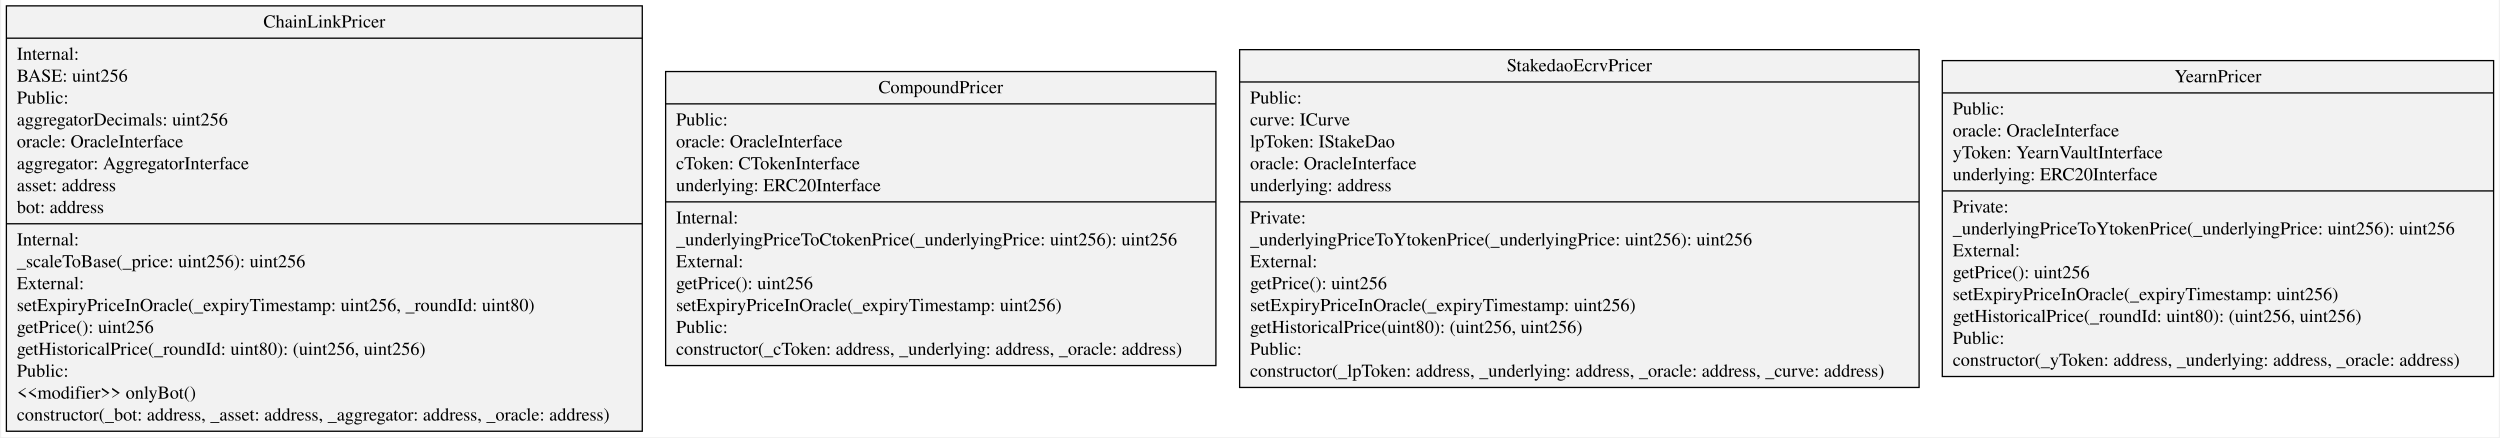
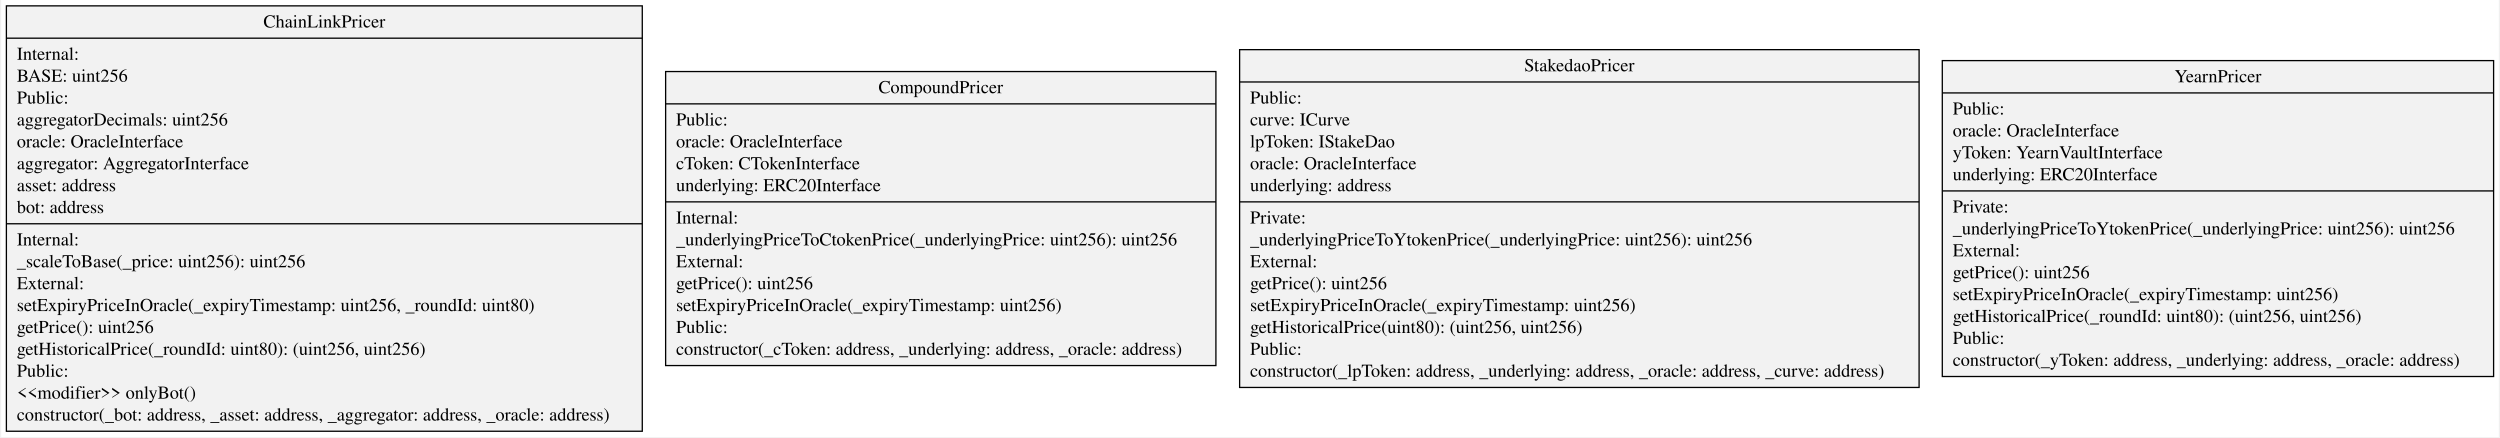
<svg xmlns="http://www.w3.org/2000/svg" width="1916pt" height="335pt" viewBox="0.00 0.00 1916.48 335.40">
  <g id="graph0" class="graph" transform="scale(1 1) rotate(0) translate(4 331.4)">
    <polygon fill="#ffffff" stroke="transparent" points="-4,4 -4,-331.4 1912.475,-331.4 1912.475,4 -4,4" />
    <g id="node1" class="node">
      <polygon fill="#f2f2f2" stroke="#000000" points="0,-.5 0,-326.9 487.926,-326.9 487.926,-.5 0,-.5" />
      <text text-anchor="middle" x="243.963" y="-310.3" font-family="Times,serif" font-size="14.00" fill="#000000">ChainLinkPricer</text>
      <polyline fill="none" stroke="#000000" points="0,-302.1 487.926,-302.1 " />
      <text text-anchor="start" x="8" y="-285.5" font-family="Times,serif" font-size="14.00" fill="#000000">Internal:</text>
      <text text-anchor="start" x="8" y="-268.7" font-family="Times,serif" font-size="14.00" fill="#000000">   BASE: uint256</text>
      <text text-anchor="start" x="8" y="-251.9" font-family="Times,serif" font-size="14.00" fill="#000000">Public:</text>
      <text text-anchor="start" x="8" y="-235.1" font-family="Times,serif" font-size="14.00" fill="#000000">   aggregatorDecimals: uint256</text>
      <text text-anchor="start" x="8" y="-218.3" font-family="Times,serif" font-size="14.00" fill="#000000">   oracle: OracleInterface</text>
      <text text-anchor="start" x="8" y="-201.5" font-family="Times,serif" font-size="14.00" fill="#000000">   aggregator: AggregatorInterface</text>
      <text text-anchor="start" x="8" y="-184.7" font-family="Times,serif" font-size="14.00" fill="#000000">   asset: address</text>
      <text text-anchor="start" x="8" y="-167.9" font-family="Times,serif" font-size="14.00" fill="#000000">   bot: address</text>
      <polyline fill="none" stroke="#000000" points="0,-159.7 487.926,-159.7 " />
      <text text-anchor="start" x="8" y="-143.1" font-family="Times,serif" font-size="14.00" fill="#000000">Internal:</text>
      <text text-anchor="start" x="8" y="-126.3" font-family="Times,serif" font-size="14.00" fill="#000000">    _scaleToBase(_price: uint256): uint256</text>
      <text text-anchor="start" x="8" y="-109.5" font-family="Times,serif" font-size="14.00" fill="#000000">External:</text>
      <text text-anchor="start" x="8" y="-92.7" font-family="Times,serif" font-size="14.00" fill="#000000">    setExpiryPriceInOracle(_expiryTimestamp: uint256, _roundId: uint80)</text>
      <text text-anchor="start" x="8" y="-75.9" font-family="Times,serif" font-size="14.00" fill="#000000">    getPrice(): uint256</text>
      <text text-anchor="start" x="8" y="-59.1" font-family="Times,serif" font-size="14.00" fill="#000000">    getHistoricalPrice(_roundId: uint80): (uint256, uint256)</text>
      <text text-anchor="start" x="8" y="-42.3" font-family="Times,serif" font-size="14.00" fill="#000000">Public:</text>
      <text text-anchor="start" x="8" y="-25.5" font-family="Times,serif" font-size="14.00" fill="#000000">    &lt;&lt;modifier&gt;&gt; onlyBot()</text>
      <text text-anchor="start" x="8" y="-8.7" font-family="Times,serif" font-size="14.00" fill="#000000">    constructor(_bot: address, _asset: address, _aggregator: address, _oracle: address)</text>
    </g>
    <g id="node2" class="node">
      <polygon fill="#f2f2f2" stroke="#000000" points="505.843,-50.9 505.843,-276.5 928.083,-276.5 928.083,-50.9 505.843,-50.9" />
      <text text-anchor="middle" x="716.963" y="-259.9" font-family="Times,serif" font-size="14.00" fill="#000000">CompoundPricer</text>
      <polyline fill="none" stroke="#000000" points="505.843,-251.7 928.083,-251.7 " />
      <text text-anchor="start" x="513.843" y="-235.1" font-family="Times,serif" font-size="14.00" fill="#000000">Public:</text>
      <text text-anchor="start" x="513.843" y="-218.3" font-family="Times,serif" font-size="14.00" fill="#000000">   oracle: OracleInterface</text>
      <text text-anchor="start" x="513.843" y="-201.5" font-family="Times,serif" font-size="14.00" fill="#000000">   cToken: CTokenInterface</text>
      <text text-anchor="start" x="513.843" y="-184.7" font-family="Times,serif" font-size="14.00" fill="#000000">   underlying: ERC20Interface</text>
      <polyline fill="none" stroke="#000000" points="505.843,-176.5 928.083,-176.5 " />
      <text text-anchor="start" x="513.843" y="-159.9" font-family="Times,serif" font-size="14.00" fill="#000000">Internal:</text>
      <text text-anchor="start" x="513.843" y="-143.1" font-family="Times,serif" font-size="14.00" fill="#000000">    _underlyingPriceToCtokenPrice(_underlyingPrice: uint256): uint256</text>
      <text text-anchor="start" x="513.843" y="-126.3" font-family="Times,serif" font-size="14.00" fill="#000000">External:</text>
      <text text-anchor="start" x="513.843" y="-109.5" font-family="Times,serif" font-size="14.00" fill="#000000">    getPrice(): uint256</text>
      <text text-anchor="start" x="513.843" y="-92.7" font-family="Times,serif" font-size="14.00" fill="#000000">    setExpiryPriceInOracle(_expiryTimestamp: uint256)</text>
      <text text-anchor="start" x="513.843" y="-75.9" font-family="Times,serif" font-size="14.00" fill="#000000">Public:</text>
      <text text-anchor="start" x="513.843" y="-59.1" font-family="Times,serif" font-size="14.00" fill="#000000">    constructor(_cToken: address, _underlying: address, _oracle: address)</text>
    </g>
    <g id="node3" class="node">
      <polygon fill="#f2f2f2" stroke="#000000" points="946.276,-34.1 946.276,-293.3 1467.65,-293.3 1467.65,-34.1 946.276,-34.1" />
-       <text text-anchor="middle" x="1206.963" y="-276.7" font-family="Times,serif" font-size="14.00" fill="#000000">StakedaoEcrvPricer</text>
+       <text text-anchor="middle" x="1206.963" y="-276.7" font-family="Times,serif" font-size="14.00" fill="#000000">StakedaoPricer</text>
      <polyline fill="none" stroke="#000000" points="946.276,-268.5 1467.65,-268.5 " />
      <text text-anchor="start" x="954.276" y="-251.9" font-family="Times,serif" font-size="14.00" fill="#000000">Public:</text>
      <text text-anchor="start" x="954.276" y="-235.1" font-family="Times,serif" font-size="14.00" fill="#000000">   curve: ICurve</text>
      <text text-anchor="start" x="954.276" y="-218.3" font-family="Times,serif" font-size="14.00" fill="#000000">   lpToken: IStakeDao</text>
      <text text-anchor="start" x="954.276" y="-201.5" font-family="Times,serif" font-size="14.00" fill="#000000">   oracle: OracleInterface</text>
      <text text-anchor="start" x="954.276" y="-184.7" font-family="Times,serif" font-size="14.00" fill="#000000">   underlying: address</text>
      <polyline fill="none" stroke="#000000" points="946.276,-176.5 1467.65,-176.5 " />
      <text text-anchor="start" x="954.276" y="-159.9" font-family="Times,serif" font-size="14.00" fill="#000000">Private:</text>
      <text text-anchor="start" x="954.276" y="-143.1" font-family="Times,serif" font-size="14.00" fill="#000000">    _underlyingPriceToYtokenPrice(_underlyingPrice: uint256): uint256</text>
      <text text-anchor="start" x="954.276" y="-126.3" font-family="Times,serif" font-size="14.00" fill="#000000">External:</text>
      <text text-anchor="start" x="954.276" y="-109.5" font-family="Times,serif" font-size="14.00" fill="#000000">    getPrice(): uint256</text>
      <text text-anchor="start" x="954.276" y="-92.7" font-family="Times,serif" font-size="14.00" fill="#000000">    setExpiryPriceInOracle(_expiryTimestamp: uint256)</text>
      <text text-anchor="start" x="954.276" y="-75.9" font-family="Times,serif" font-size="14.00" fill="#000000">    getHistoricalPrice(uint80): (uint256, uint256)</text>
      <text text-anchor="start" x="954.276" y="-59.1" font-family="Times,serif" font-size="14.00" fill="#000000">Public:</text>
      <text text-anchor="start" x="954.276" y="-42.3" font-family="Times,serif" font-size="14.00" fill="#000000">    constructor(_lpToken: address, _underlying: address, _oracle: address, _curve: address)</text>
    </g>
    <g id="node4" class="node">
      <polygon fill="#f2f2f2" stroke="#000000" points="1485.451,-42.5 1485.451,-284.9 1908.475,-284.9 1908.475,-42.5 1485.451,-42.5" />
      <text text-anchor="middle" x="1696.963" y="-268.3" font-family="Times,serif" font-size="14.00" fill="#000000">YearnPricer</text>
      <polyline fill="none" stroke="#000000" points="1485.451,-260.1 1908.475,-260.1 " />
      <text text-anchor="start" x="1493.451" y="-243.5" font-family="Times,serif" font-size="14.00" fill="#000000">Public:</text>
      <text text-anchor="start" x="1493.451" y="-226.7" font-family="Times,serif" font-size="14.00" fill="#000000">   oracle: OracleInterface</text>
      <text text-anchor="start" x="1493.451" y="-209.9" font-family="Times,serif" font-size="14.00" fill="#000000">   yToken: YearnVaultInterface</text>
      <text text-anchor="start" x="1493.451" y="-193.1" font-family="Times,serif" font-size="14.00" fill="#000000">   underlying: ERC20Interface</text>
      <polyline fill="none" stroke="#000000" points="1485.451,-184.9 1908.475,-184.9 " />
      <text text-anchor="start" x="1493.451" y="-168.3" font-family="Times,serif" font-size="14.00" fill="#000000">Private:</text>
      <text text-anchor="start" x="1493.451" y="-151.5" font-family="Times,serif" font-size="14.00" fill="#000000">    _underlyingPriceToYtokenPrice(_underlyingPrice: uint256): uint256</text>
      <text text-anchor="start" x="1493.451" y="-134.7" font-family="Times,serif" font-size="14.00" fill="#000000">External:</text>
      <text text-anchor="start" x="1493.451" y="-117.9" font-family="Times,serif" font-size="14.00" fill="#000000">    getPrice(): uint256</text>
      <text text-anchor="start" x="1493.451" y="-101.1" font-family="Times,serif" font-size="14.00" fill="#000000">    setExpiryPriceInOracle(_expiryTimestamp: uint256)</text>
      <text text-anchor="start" x="1493.451" y="-84.3" font-family="Times,serif" font-size="14.00" fill="#000000">    getHistoricalPrice(_roundId: uint80): (uint256, uint256)</text>
      <text text-anchor="start" x="1493.451" y="-67.5" font-family="Times,serif" font-size="14.00" fill="#000000">Public:</text>
      <text text-anchor="start" x="1493.451" y="-50.7" font-family="Times,serif" font-size="14.00" fill="#000000">    constructor(_yToken: address, _underlying: address, _oracle: address)</text>
    </g>
  </g>
</svg>
